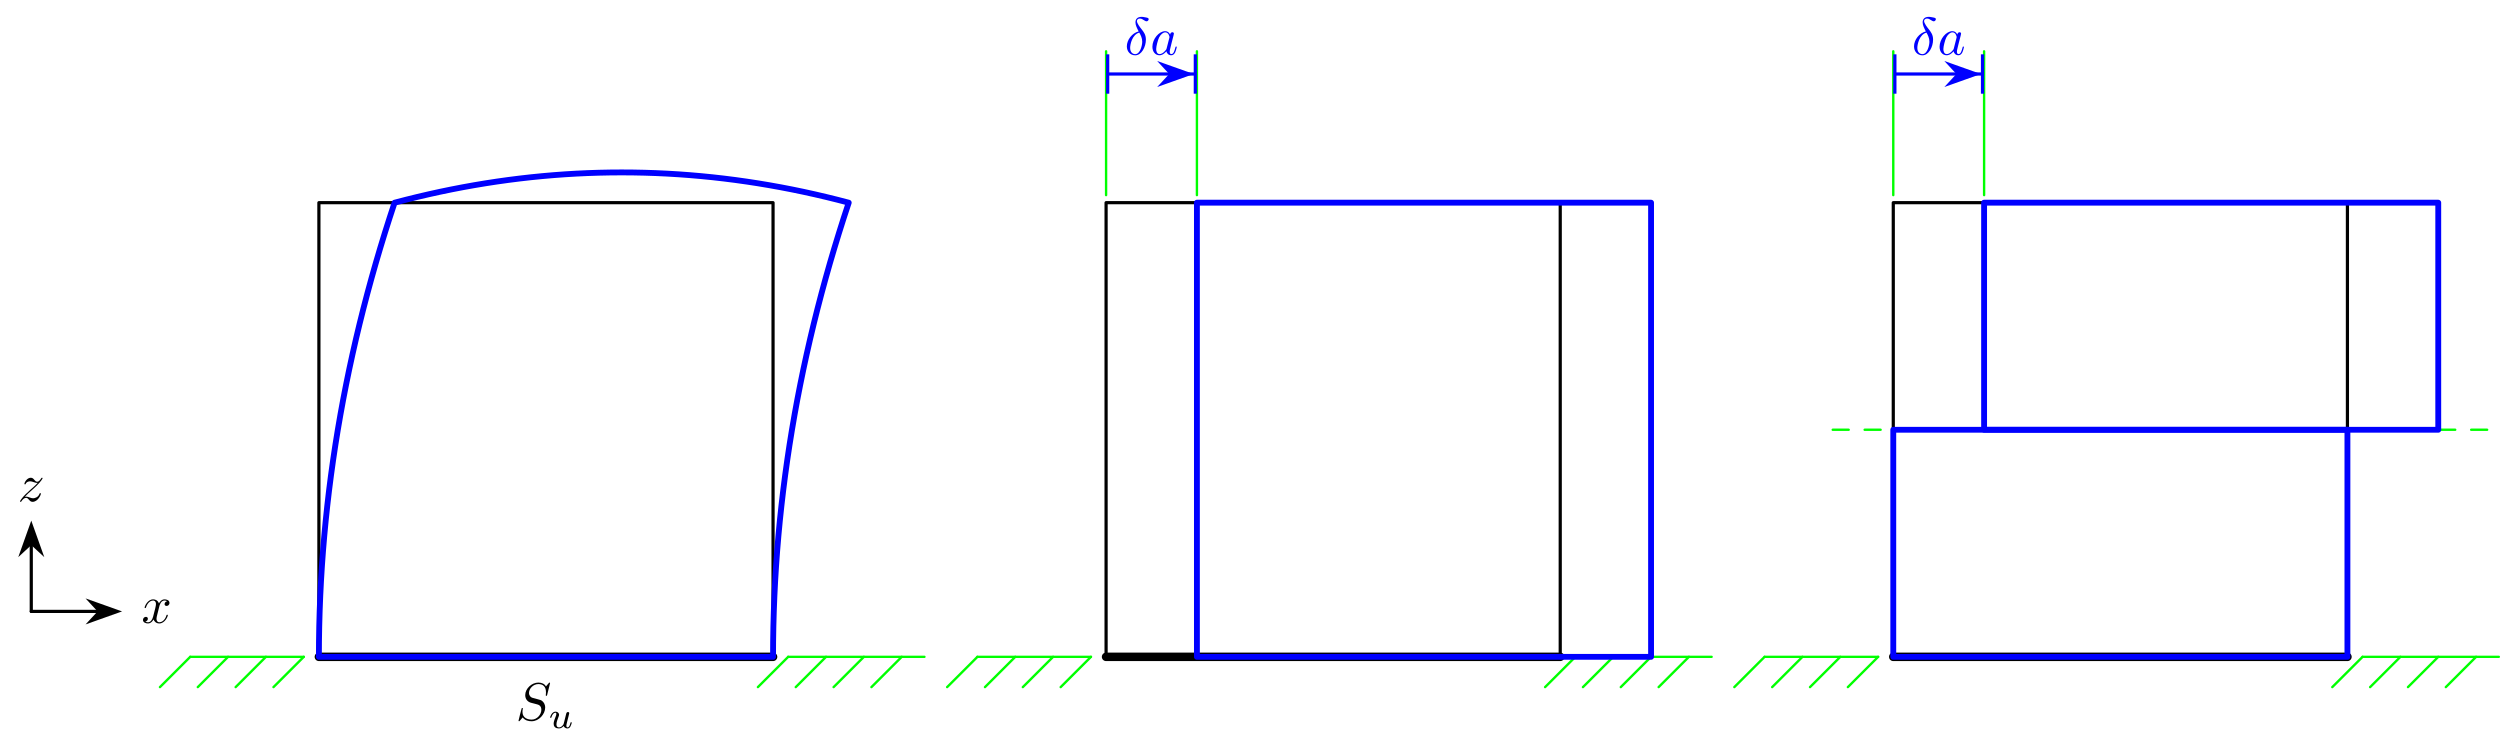
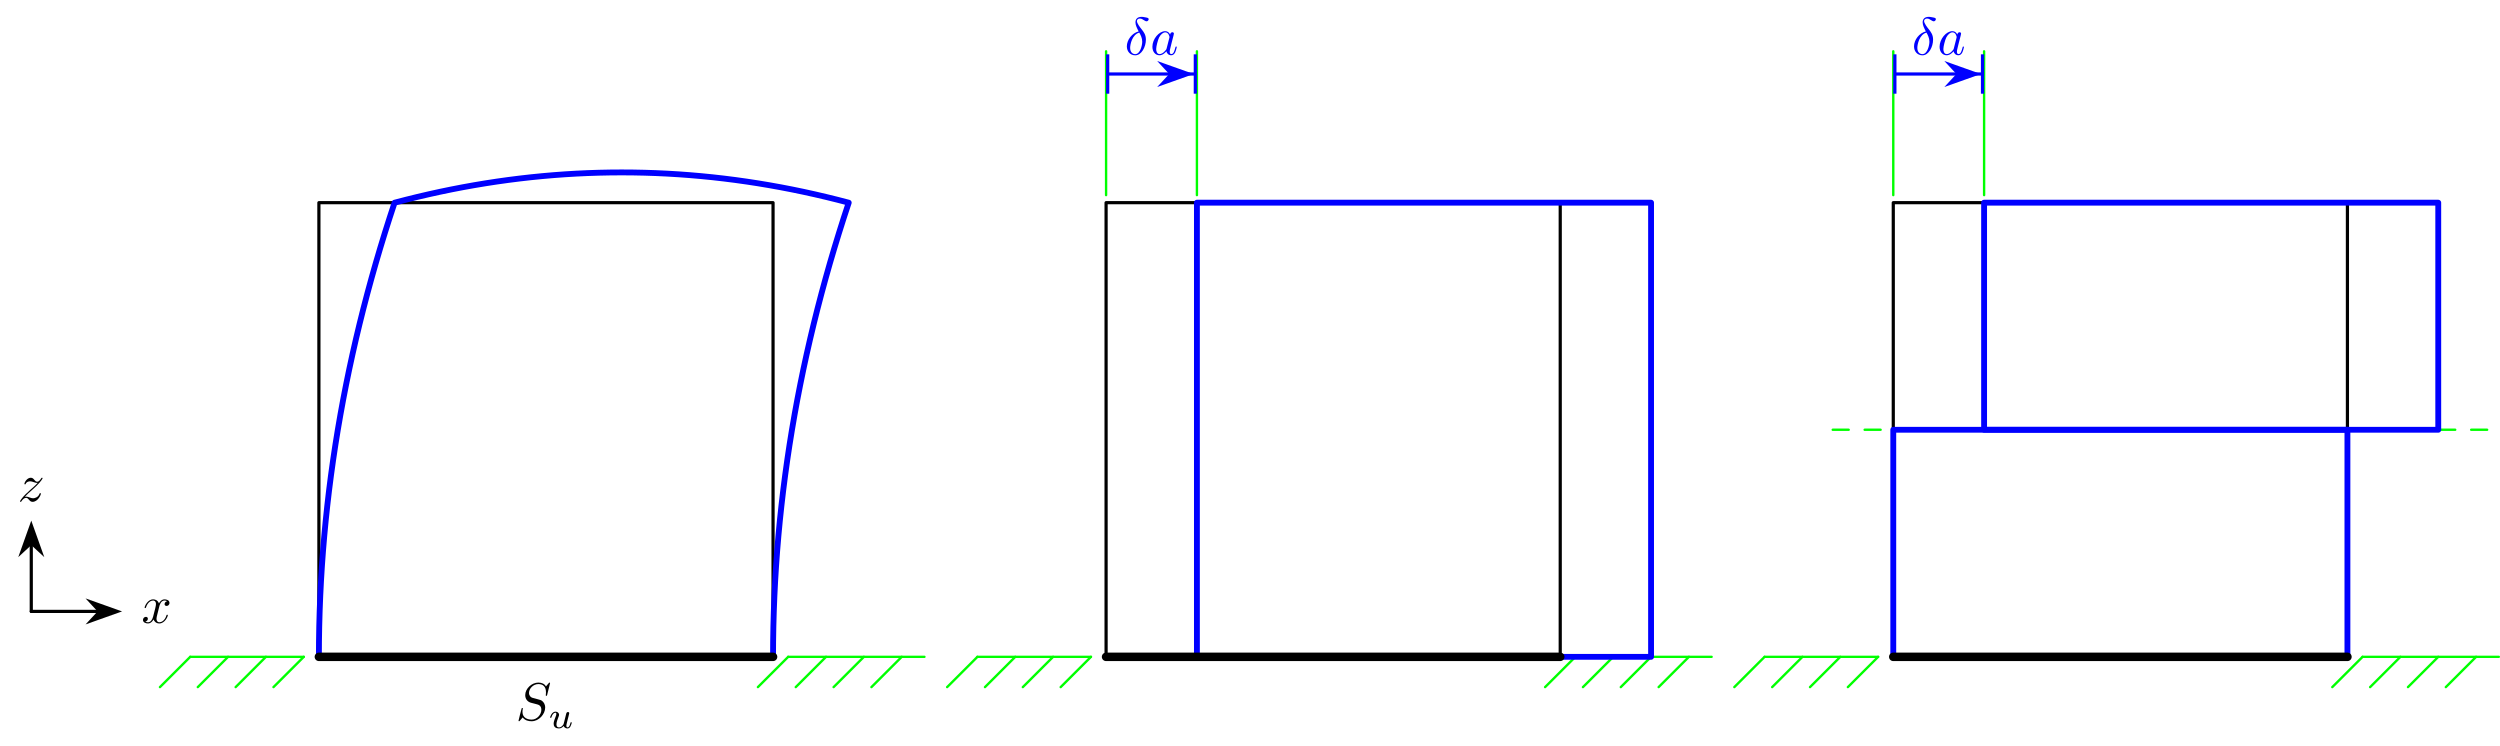
<svg xmlns="http://www.w3.org/2000/svg" xmlns:xlink="http://www.w3.org/1999/xlink" version="1.1" width="631.97pt" height="188.53pt" viewBox="-72 -72 468.127 139.652">
  <defs>
    <path id="dopustni-virtualni-pomiki-g0-14" d="M2.63-4.354C1.385-4.055 .418-2.76 .418-1.554C.418-.598 1.056 .12 1.993 .12C3.158 .12 3.985-1.445 3.985-2.819C3.985-3.726 3.587-4.224 3.248-4.672C2.889-5.121 2.301-5.868 2.301-6.306C2.301-6.526 2.501-6.765 2.849-6.765C3.148-6.765 3.347-6.635 3.557-6.496C3.756-6.376 3.955-6.247 4.105-6.247C4.354-6.247 4.503-6.486 4.503-6.645C4.503-6.864 4.344-6.894 3.985-6.974C3.467-7.083 3.328-7.083 3.168-7.083C2.391-7.083 2.032-6.655 2.032-6.057C2.032-5.519 2.321-4.961 2.63-4.354ZM2.75-4.134C2.999-3.676 3.298-3.138 3.298-2.421C3.298-1.763 2.919-.1 1.993-.1C1.445-.1 1.036-.518 1.036-1.275C1.036-1.903 1.405-3.776 2.75-4.134Z" />
    <path id="dopustni-virtualni-pomiki-g0-83" d="M6.426-6.924C6.426-6.954 6.406-7.024 6.316-7.024C6.267-7.024 6.257-7.014 6.137-6.874L5.659-6.306C5.4-6.775 4.882-7.024 4.234-7.024C2.969-7.024 1.773-5.878 1.773-4.672C1.773-3.866 2.301-3.407 2.809-3.258L3.875-2.979C4.244-2.889 4.792-2.74 4.792-1.923C4.792-1.026 3.975-.09 2.999-.09C2.361-.09 1.255-.309 1.255-1.544C1.255-1.783 1.305-2.022 1.315-2.082C1.325-2.122 1.335-2.132 1.335-2.152C1.335-2.252 1.265-2.262 1.215-2.262S1.146-2.252 1.116-2.222C1.076-2.182 .518 .09 .518 .12C.518 .179 .568 .219 .628 .219C.677 .219 .687 .209 .807 .07L1.295-.498C1.724 .08 2.401 .219 2.979 .219C4.334 .219 5.509-1.106 5.509-2.341C5.509-3.029 5.171-3.367 5.021-3.507C4.792-3.736 4.643-3.776 3.756-4.005C3.537-4.065 3.178-4.164 3.088-4.184C2.819-4.274 2.481-4.563 2.481-5.091C2.481-5.898 3.278-6.745 4.224-6.745C5.051-6.745 5.659-6.316 5.659-5.2C5.659-4.882 5.619-4.702 5.619-4.643C5.619-4.633 5.619-4.543 5.738-4.543C5.838-4.543 5.848-4.573 5.888-4.742L6.426-6.924Z" />
    <path id="dopustni-virtualni-pomiki-g0-97" d="M3.716-3.766C3.537-4.134 3.248-4.403 2.8-4.403C1.634-4.403 .399-2.939 .399-1.484C.399-.548 .946 .11 1.724 .11C1.923 .11 2.421 .07 3.019-.638C3.098-.219 3.447 .11 3.925 .11C4.274 .11 4.503-.12 4.663-.438C4.832-.797 4.961-1.405 4.961-1.425C4.961-1.524 4.872-1.524 4.842-1.524C4.742-1.524 4.732-1.484 4.702-1.345C4.533-.697 4.354-.11 3.945-.11C3.676-.11 3.646-.369 3.646-.568C3.646-.787 3.666-.867 3.776-1.305C3.885-1.724 3.905-1.823 3.995-2.202L4.354-3.597C4.423-3.875 4.423-3.895 4.423-3.935C4.423-4.105 4.304-4.204 4.134-4.204C3.895-4.204 3.746-3.985 3.716-3.766ZM3.068-1.186C3.019-1.006 3.019-.986 2.869-.817C2.431-.269 2.022-.11 1.743-.11C1.245-.11 1.106-.658 1.106-1.046C1.106-1.544 1.425-2.77 1.654-3.228C1.963-3.816 2.411-4.184 2.809-4.184C3.457-4.184 3.597-3.367 3.597-3.308S3.577-3.188 3.567-3.138L3.068-1.186Z" />
    <path id="dopustni-virtualni-pomiki-g0-120" d="M3.328-3.009C3.387-3.268 3.616-4.184 4.314-4.184C4.364-4.184 4.603-4.184 4.812-4.055C4.533-4.005 4.334-3.756 4.334-3.517C4.334-3.357 4.443-3.168 4.712-3.168C4.932-3.168 5.25-3.347 5.25-3.746C5.25-4.264 4.663-4.403 4.324-4.403C3.746-4.403 3.397-3.875 3.278-3.646C3.029-4.304 2.491-4.403 2.202-4.403C1.166-4.403 .598-3.118 .598-2.869C.598-2.77 .697-2.77 .717-2.77C.797-2.77 .827-2.79 .847-2.879C1.186-3.935 1.843-4.184 2.182-4.184C2.371-4.184 2.72-4.095 2.72-3.517C2.72-3.208 2.55-2.54 2.182-1.146C2.022-.528 1.674-.11 1.235-.11C1.176-.11 .946-.11 .737-.239C.986-.289 1.205-.498 1.205-.777C1.205-1.046 .986-1.126 .837-1.126C.538-1.126 .289-.867 .289-.548C.289-.09 .787 .11 1.225 .11C1.883 .11 2.242-.588 2.271-.648C2.391-.279 2.75 .11 3.347 .11C4.374 .11 4.941-1.176 4.941-1.425C4.941-1.524 4.852-1.524 4.822-1.524C4.732-1.524 4.712-1.484 4.692-1.415C4.364-.349 3.686-.11 3.367-.11C2.979-.11 2.819-.428 2.819-.767C2.819-.986 2.879-1.205 2.989-1.644L3.328-3.009Z" />
    <path id="dopustni-virtualni-pomiki-g0-122" d="M1.325-.827C1.863-1.405 2.152-1.654 2.511-1.963C2.511-1.973 3.128-2.501 3.487-2.859C4.433-3.786 4.653-4.264 4.653-4.304C4.653-4.403 4.563-4.403 4.543-4.403C4.473-4.403 4.443-4.384 4.394-4.294C4.095-3.816 3.885-3.656 3.646-3.656S3.288-3.806 3.138-3.975C2.949-4.204 2.78-4.403 2.451-4.403C1.704-4.403 1.245-3.477 1.245-3.268C1.245-3.218 1.275-3.158 1.365-3.158S1.474-3.208 1.494-3.268C1.684-3.726 2.262-3.736 2.341-3.736C2.55-3.736 2.74-3.666 2.969-3.587C3.367-3.437 3.477-3.437 3.736-3.437C3.377-3.009 2.54-2.291 2.351-2.132L1.455-1.295C.777-.628 .428-.06 .428 .01C.428 .11 .528 .11 .548 .11C.628 .11 .648 .09 .707-.02C.936-.369 1.235-.638 1.554-.638C1.783-.638 1.883-.548 2.132-.259C2.301-.05 2.481 .11 2.77 .11C3.756 .11 4.334-1.156 4.334-1.425C4.334-1.474 4.294-1.524 4.214-1.524C4.125-1.524 4.105-1.465 4.075-1.395C3.846-.747 3.208-.558 2.879-.558C2.68-.558 2.501-.618 2.291-.687C1.953-.817 1.803-.857 1.594-.857C1.574-.857 1.415-.857 1.325-.827Z" />
    <path id="dopustni-virtualni-pomiki-g1-117" d="M2.95-1.13C2.915-.99 2.852-.725 2.838-.718C2.706-.502 2.427-.126 1.995-.126C1.513-.126 1.513-.579 1.513-.704C1.513-1.116 1.709-1.611 1.904-2.12C1.96-2.26 2.001-2.364 2.001-2.476C2.001-2.838 1.695-3.075 1.339-3.075C.642-3.075 .328-2.12 .328-2.008C.328-1.918 .425-1.918 .446-1.918C.544-1.918 .551-1.953 .572-2.029C.739-2.601 1.046-2.88 1.318-2.88C1.437-2.88 1.492-2.803 1.492-2.636C1.492-2.476 1.437-2.329 1.367-2.169C.99-1.206 .99-1.004 .99-.816C.99-.697 .99-.377 1.248-.153C1.451 .014 1.723 .07 1.967 .07C2.406 .07 2.643-.167 2.873-.391C3.027 .056 3.494 .07 3.578 .07C3.815 .07 3.996-.07 4.129-.3C4.282-.572 4.38-.976 4.38-.997C4.38-1.088 4.282-1.088 4.261-1.088C4.163-1.088 4.156-1.06 4.108-.872C4.024-.544 3.891-.126 3.599-.126C3.417-.126 3.368-.286 3.368-.467C3.368-.586 3.424-.837 3.473-1.018C3.522-1.206 3.592-1.492 3.626-1.646L3.787-2.267C3.829-2.441 3.905-2.748 3.905-2.783C3.905-2.922 3.794-3.006 3.675-3.006C3.417-3.006 3.368-2.803 3.313-2.58L2.95-1.13Z" />
  </defs>
  <g id="dopustni-virtualni-pomiki-page1">
    <g stroke-miterlimit="10" transform="translate(-12.28578,50.99239)scale(0.996264,-0.996264)">
      <g fill="#000" stroke="#000">
        <g stroke-width="0.4">
          <g stroke-width="0.6">
            <g stroke-linecap="round">
              <g stroke-linejoin="round">
                <path d="M-54.06 8.536H-41.34" fill="none" />
                <g transform="translate(-43.81686,8.5359)">
                  <g stroke-dasharray="none" stroke-dashoffset="0.0">
                    <g stroke-linejoin="miter">
                      <path d="M5.93 0L1.005 1.754L2.626 0L1.005-1.754Z" />
                    </g>
                  </g>
                </g>
                <g transform="translate(-33.35524,6.38313)">
                  <g stroke="none" transform="scale(-1.00375,1.00375)translate(-12.28578,50.99239)scale(-1,-1)">
                    <g fill="#000">
                      <g stroke="none">
                        <use x="-12.286" y="50.992" xlink:href="#dopustni-virtualni-pomiki-g0-120" />
                      </g>
                    </g>
                  </g>
                </g>
                <path d="M-54.06 8.536V21.256" fill="none" />
                <g transform="matrix(0.0,1.0,-1.0,0.0,-54.06003,18.77907)">
                  <g stroke-dasharray="none" stroke-dashoffset="0.0">
                    <g stroke-linejoin="miter">
                      <path d="M5.93 0L1.005 1.754L2.626 0L1.005-1.754Z" />
                    </g>
                  </g>
                </g>
                <g transform="translate(-56.60518,29.24069)">
                  <g stroke="none" transform="scale(-1.00375,1.00375)translate(-12.28578,50.99239)scale(-1,-1)">
                    <g fill="#000">
                      <g stroke="none">
                        <use x="-12.286" y="50.992" xlink:href="#dopustni-virtualni-pomiki-g0-122" />
                      </g>
                    </g>
                  </g>
                </g>
                <g fill="#0f0" stroke="#0f0">
                  <g stroke-width="0.45">
                    <path d="M-24.185 0H-2.845" fill="none" />
                  </g>
                </g>
                <g fill="#0f0" stroke="#0f0">
                  <g stroke-width="0.45">
                    <path d="M-24.185 0L-29.875-5.69" fill="none" />
                  </g>
                </g>
                <g fill="#0f0" stroke="#0f0">
                  <g stroke-width="0.45">
                    <path d="M-17.072 0L-22.762-5.69" fill="none" />
                  </g>
                </g>
                <g fill="#0f0" stroke="#0f0">
                  <g stroke-width="0.45">
                    <path d="M-9.959 0L-15.649-5.69" fill="none" />
                  </g>
                </g>
                <g fill="#0f0" stroke="#0f0">
                  <g stroke-width="0.45">
                    <path d="M-2.845 0L-8.536-5.69" fill="none" />
                  </g>
                </g>
                <g fill="#0f0" stroke="#0f0">
                  <g stroke-width="0.45">
                    <path d="M88.204 0H113.811" fill="none" />
                  </g>
                </g>
                <g fill="#0f0" stroke="#0f0">
                  <g stroke-width="0.45">
                    <path d="M88.204 0L82.513-5.69" fill="none" />
                  </g>
                </g>
                <g fill="#0f0" stroke="#0f0">
                  <g stroke-width="0.45">
                    <path d="M95.317 0L89.626-5.69" fill="none" />
                  </g>
                </g>
                <g fill="#0f0" stroke="#0f0">
                  <g stroke-width="0.45">
                    <path d="M102.43 0L96.74-5.69" fill="none" />
                  </g>
                </g>
                <g fill="#0f0" stroke="#0f0">
                  <g stroke-width="0.45">
                    <path d="M109.543 0L103.853-5.69" fill="none" />
                  </g>
                </g>
                <path d="M0 0V85.358H85.358V0ZM85.358 85.358" fill="none" />
+                 <g fill="#00f" stroke="#00f">
+                   <g stroke-width="1.1">
+                     <path d="M0 0H2.845H5.69H8.535H11.38H14.225H17.07H19.915H22.76H25.605H28.45H31.295H34.14H36.985H39.83H42.675H45.52H48.365H51.21H54.055H56.9H59.745H62.59H65.435H68.28H71.125H73.97H76.815H79.66H82.505H85.35H85.358L85.374 2.845L85.421 5.69L85.5 8.535L85.611 11.38L85.753 14.225L85.927 17.07L86.132 19.915L86.369 22.76L86.638 25.605L86.939 28.45L87.27 31.295L87.634 34.14L88.029 36.985L88.455 39.83L88.914 42.675L89.404 45.52L89.925 48.365L90.479 51.21L91.063 54.055L91.68 56.9L92.328 59.745L93.007 62.59L93.718 65.435L94.461 68.28L95.236 71.125L96.041 73.97L96.879 76.815L97.749 79.66L98.649 82.505L99.582 85.35L99.585 85.358L97.451 85.913L95.317 86.439L93.183 86.937L91.049 87.407L88.915 87.848L86.781 88.26L84.647 88.644L82.514 89L80.38 89.327L78.246 89.626L76.112 89.896L73.978 90.138L71.844 90.351L69.71 90.536L67.577 90.693L65.443 90.821L63.309 90.921L61.175 90.991L59.041 91.034L56.907 91.049L54.773 91.034L52.639 90.991L50.506 90.921L48.372 90.821L46.238 90.693L44.104 90.536L41.97 90.351L39.836 90.138L37.702 89.896L35.569 89.626L33.435 89.327L31.301 89L29.167 88.644L27.033 88.261L24.899 87.848L22.765 87.407L20.631 86.937L18.498 86.44L16.364 85.914L14.23 85.358H14.226L13.293 82.513L12.393 79.668L11.523 76.823L10.685 73.978L9.88 71.133L9.105 68.288L8.362 65.443L7.651 62.598L6.971 59.753L6.323 56.908L5.707 54.063L5.122 51.218L4.569 48.373L4.047 45.528L3.557 42.683L3.099 39.838L2.672 36.993L2.277 34.148L1.913 31.303L1.581 28.458L1.281 25.613L1.012 22.768L.775 19.923L.569 17.078L.395 14.233L.253 11.388L.142 8.543L.063 5.698L.016 2.853L0 .008" fill="none" />
+                   </g>
+                 </g>
                <g stroke-width="1.6">
                  <path d="M0 0H85.358" fill="none" />
-                 </g>
-                 <g fill="#00f" stroke="#00f">
-                   <g stroke-width="1.1">
-                     <path d="M0 0H2.845H5.69H8.535H11.38H14.225H17.07H19.915H22.76H25.605H28.45H31.295H34.14H36.985H39.83H42.675H45.52H48.365H51.21H54.055H56.9H59.745H62.59H65.435H68.28H71.125H73.97H76.815H79.66H82.505H85.35H85.358L85.374 2.845L85.421 5.69L85.5 8.535L85.611 11.38L85.753 14.225L85.927 17.07L86.132 19.915L86.369 22.76L86.638 25.605L86.939 28.45L87.27 31.295L87.634 34.14L88.029 36.985L88.455 39.83L88.914 42.675L89.404 45.52L89.925 48.365L90.479 51.21L91.063 54.055L91.68 56.9L92.328 59.745L93.007 62.59L93.718 65.435L94.461 68.28L95.236 71.125L96.041 73.97L96.879 76.815L97.749 79.66L98.649 82.505L99.582 85.35L99.585 85.358L97.451 85.913L95.317 86.439L93.183 86.937L91.049 87.407L88.915 87.848L86.781 88.26L84.647 88.644L82.514 89L80.38 89.327L78.246 89.626L76.112 89.896L73.978 90.138L71.844 90.351L69.71 90.536L67.577 90.693L65.443 90.821L63.309 90.921L61.175 90.991L59.041 91.034L56.907 91.049L54.773 91.034L52.639 90.991L50.506 90.921L48.372 90.821L46.238 90.693L44.104 90.536L41.97 90.351L39.836 90.138L37.702 89.896L35.569 89.626L33.435 89.327L31.301 89L29.167 88.644L27.033 88.261L24.899 87.848L22.765 87.407L20.631 86.937L18.498 86.44L16.364 85.914L14.23 85.358H14.226L13.293 82.513L12.393 79.668L11.523 76.823L10.685 73.978L9.88 71.133L9.105 68.288L8.362 65.443L7.651 62.598L6.971 59.753L6.323 56.908L5.707 54.063L5.122 51.218L4.569 48.373L4.047 45.528L3.557 42.683L3.099 39.838L2.672 36.993L2.277 34.148L1.913 31.303L1.581 28.458L1.281 25.613L1.012 22.768L.775 19.923L.569 17.078L.395 14.233L.253 11.388L.142 8.543L.063 5.698L.016 2.853L0 .008" fill="none" />
-                   </g>
                </g>
                <g transform="translate(36.99911,-11.889)">
                  <g stroke="none" transform="scale(-1.00375,1.00375)translate(-12.28578,50.99239)scale(-1,-1)">
                    <g fill="#000">
                      <g stroke="none">
                        <use x="-12.286" y="50.992" xlink:href="#dopustni-virtualni-pomiki-g0-83" />
                        <use x="-6.177" y="52.487" xlink:href="#dopustni-virtualni-pomiki-g1-117" />
                      </g>
                    </g>
                  </g>
                </g>
                <g fill="#0f0" stroke="#0f0">
                  <g stroke-width="0.45">
                    <path d="M123.769 0H145.109" fill="none" />
                  </g>
                </g>
                <g fill="#0f0" stroke="#0f0">
                  <g stroke-width="0.45">
                    <path d="M123.769 0L118.079-5.69" fill="none" />
                  </g>
                </g>
                <g fill="#0f0" stroke="#0f0">
                  <g stroke-width="0.45">
                    <path d="M130.882 0L125.192-5.69" fill="none" />
                  </g>
                </g>
                <g fill="#0f0" stroke="#0f0">
                  <g stroke-width="0.45">
                    <path d="M137.996 0L132.305-5.69" fill="none" />
                  </g>
                </g>
                <g fill="#0f0" stroke="#0f0">
                  <g stroke-width="0.45">
                    <path d="M145.109 0L139.418-5.69" fill="none" />
                  </g>
                </g>
                <g fill="#0f0" stroke="#0f0">
                  <g stroke-width="0.45">
                    <path d="M236.158 0H261.765" fill="none" />
                  </g>
                </g>
                <g fill="#0f0" stroke="#0f0">
                  <g stroke-width="0.45">
                    <path d="M236.158 0L230.467-5.69" fill="none" />
                  </g>
                </g>
                <g fill="#0f0" stroke="#0f0">
                  <g stroke-width="0.45">
                    <path d="M243.271 0L237.581-5.69" fill="none" />
                  </g>
                </g>
                <g fill="#0f0" stroke="#0f0">
                  <g stroke-width="0.45">
                    <path d="M250.384 0L244.694-5.69" fill="none" />
                  </g>
                </g>
                <g fill="#0f0" stroke="#0f0">
                  <g stroke-width="0.45">
                    <path d="M257.497 0L251.807-5.69" fill="none" />
                  </g>
                </g>
                <path d="M147.954 0V85.358H233.312V0ZM233.312 85.358" fill="none" />
+                 <g fill="#00f" stroke="#00f">
+                   <g stroke-width="1.1">
+                     <path d="M165.026 0V85.358H250.384V0ZM250.384 85.358" fill="none" />
+                   </g>
+                 </g>
                <g stroke-width="1.6">
                  <path d="M147.954 0H233.312" fill="none" />
-                 </g>
-                 <g fill="#00f" stroke="#00f">
-                   <g stroke-width="1.1">
-                     <path d="M165.026 0V85.358H250.384V0ZM250.384 85.358" fill="none" />
-                   </g>
                </g>
                <g fill="#0f0" stroke="#0f0">
                  <g stroke-width="0.45">
                    <path d="M147.954 86.781V113.811" fill="none" />
                  </g>
                </g>
                <g fill="#0f0" stroke="#0f0">
                  <g stroke-width="0.45">
                    <path d="M165.026 86.781V113.811" fill="none" />
                  </g>
                </g>
                <g fill="#00f" stroke="#00f">
                  <path d="M148.404 109.543H164.576" fill="none" />
                  <g transform="matrix(-1.0,0.0,0.0,-1.0,148.2542,109.5432)">
                    <g stroke-dasharray="none" stroke-dashoffset="0.0">
                      <g stroke-linecap="butt">
                        <g stroke-linejoin="miter">
                          <path d="M0 3.699V-3.699" fill="none" />
                        </g>
                      </g>
                    </g>
                  </g>
                  <g transform="translate(157.5974,109.5432)">
                    <g stroke-dasharray="none" stroke-dashoffset="0.0">
                      <g stroke-linejoin="miter">
                        <path d="M5.93 0L1.005 1.754L2.626 0L1.005-1.754Z" />
                      </g>
                    </g>
                  </g>
                  <g transform="translate(164.726,109.5432)">
                    <g stroke-dasharray="none" stroke-dashoffset="0.0">
                      <g stroke-linecap="butt">
                        <g stroke-linejoin="miter">
                          <path d="M0 3.699V-3.699" fill="none" />
                        </g>
                      </g>
                    </g>
                  </g>
                  <g transform="translate(151.4358,113.1762)">
                    <g stroke="none" transform="scale(-1.00375,1.00375)translate(-12.28578,50.99239)scale(-1,-1)">
                      <g fill="#00f">
                        <g stroke="none">
                          <g fill="#00f">
                            <use x="-12.286" y="50.992" xlink:href="#dopustni-virtualni-pomiki-g0-14" />
                            <use x="-7.481" y="50.992" xlink:href="#dopustni-virtualni-pomiki-g0-97" />
                          </g>
                        </g>
                      </g>
                    </g>
                  </g>
                </g>
                <g fill="#0f0" stroke="#0f0">
                  <g stroke-width="0.45">
                    <path d="M271.723 0H293.063" fill="none" />
                  </g>
                </g>
                <g fill="#0f0" stroke="#0f0">
                  <g stroke-width="0.45">
                    <path d="M271.723 0L266.033-5.69" fill="none" />
                  </g>
                </g>
                <g fill="#0f0" stroke="#0f0">
                  <g stroke-width="0.45">
                    <path d="M278.837 0L273.146-5.69" fill="none" />
                  </g>
                </g>
                <g fill="#0f0" stroke="#0f0">
                  <g stroke-width="0.45">
                    <path d="M285.95 0L280.259-5.69" fill="none" />
                  </g>
                </g>
                <g fill="#0f0" stroke="#0f0">
                  <g stroke-width="0.45">
                    <path d="M293.063 0L287.373-5.69" fill="none" />
                  </g>
                </g>
                <g fill="#0f0" stroke="#0f0">
                  <g stroke-width="0.45">
                    <path d="M384.112 0H409.719" fill="none" />
                  </g>
                </g>
                <g fill="#0f0" stroke="#0f0">
                  <g stroke-width="0.45">
                    <path d="M384.112 0L378.422-5.69" fill="none" />
                  </g>
                </g>
                <g fill="#0f0" stroke="#0f0">
                  <g stroke-width="0.45">
                    <path d="M391.225 0L385.535-5.69" fill="none" />
                  </g>
                </g>
                <g fill="#0f0" stroke="#0f0">
                  <g stroke-width="0.45">
                    <path d="M398.339 0L392.648-5.69" fill="none" />
                  </g>
                </g>
                <g fill="#0f0" stroke="#0f0">
                  <g stroke-width="0.45">
                    <path d="M405.452 0L399.761-5.69" fill="none" />
                  </g>
                </g>
                <path d="M295.908 0V85.358H381.267V0ZM381.267 85.358" fill="none" />
-                 <g stroke-width="1.6">
-                   <path d="M295.908 0H381.267" fill="none" />
-                 </g>
                <g fill="#0f0" stroke="#0f0">
                  <g stroke-dasharray="3.0,3.0" stroke-dashoffset="0.0">
                    <g stroke-width="0.45">
                      <path d="M284.528 42.679H409.719" fill="none" />
                    </g>
                  </g>
                </g>
                <g fill="#00f" stroke="#00f">
                  <g stroke-width="1.1">
                    <path d="M295.908 42.679V0H381.267V42.679Z" fill="none" />
                  </g>
                </g>
                <g fill="#00f" stroke="#00f">
                  <g stroke-width="1.1">
                    <path d="M312.98 42.679V85.358H398.339V42.679ZM398.339 85.358" fill="none" />
                  </g>
+                 </g>
+                 <g stroke-width="1.6">
+                   <path d="M295.908 0H381.267" fill="none" />
                </g>
                <g fill="#0f0" stroke="#0f0">
                  <g stroke-width="0.45">
                    <path d="M295.908 86.781V113.811" fill="none" />
                  </g>
                </g>
                <g fill="#0f0" stroke="#0f0">
                  <g stroke-width="0.45">
                    <path d="M312.98 86.781V113.811" fill="none" />
                  </g>
                </g>
                <g fill="#00f" stroke="#00f">
                  <path d="M296.358 109.543H312.53" fill="none" />
                  <g transform="matrix(-1.0,0.0,0.0,-1.0,296.2085,109.5432)">
                    <g stroke-dasharray="none" stroke-dashoffset="0.0">
                      <g stroke-linecap="butt">
                        <g stroke-linejoin="miter">
                          <path d="M0 3.699V-3.699" fill="none" />
                        </g>
                      </g>
                    </g>
                  </g>
                  <g transform="translate(305.5516,109.5432)">
                    <g stroke-dasharray="none" stroke-dashoffset="0.0">
                      <g stroke-linejoin="miter">
                        <path d="M5.93 0L1.005 1.754L2.626 0L1.005-1.754Z" />
                      </g>
                    </g>
                  </g>
                  <g transform="translate(312.6803,109.5432)">
                    <g stroke-dasharray="none" stroke-dashoffset="0.0">
                      <g stroke-linecap="butt">
                        <g stroke-linejoin="miter">
                          <path d="M0 3.699V-3.699" fill="none" />
                        </g>
                      </g>
                    </g>
                  </g>
                  <g transform="translate(299.39,113.1762)">
                    <g stroke="none" transform="scale(-1.00375,1.00375)translate(-12.28578,50.99239)scale(-1,-1)">
                      <g fill="#00f">
                        <g stroke="none">
                          <g fill="#00f">
                            <use x="-12.286" y="50.992" xlink:href="#dopustni-virtualni-pomiki-g0-14" />
                            <use x="-7.481" y="50.992" xlink:href="#dopustni-virtualni-pomiki-g0-97" />
                          </g>
                        </g>
                      </g>
                    </g>
                  </g>
                </g>
              </g>
            </g>
          </g>
        </g>
      </g>
    </g>
  </g>
</svg>
